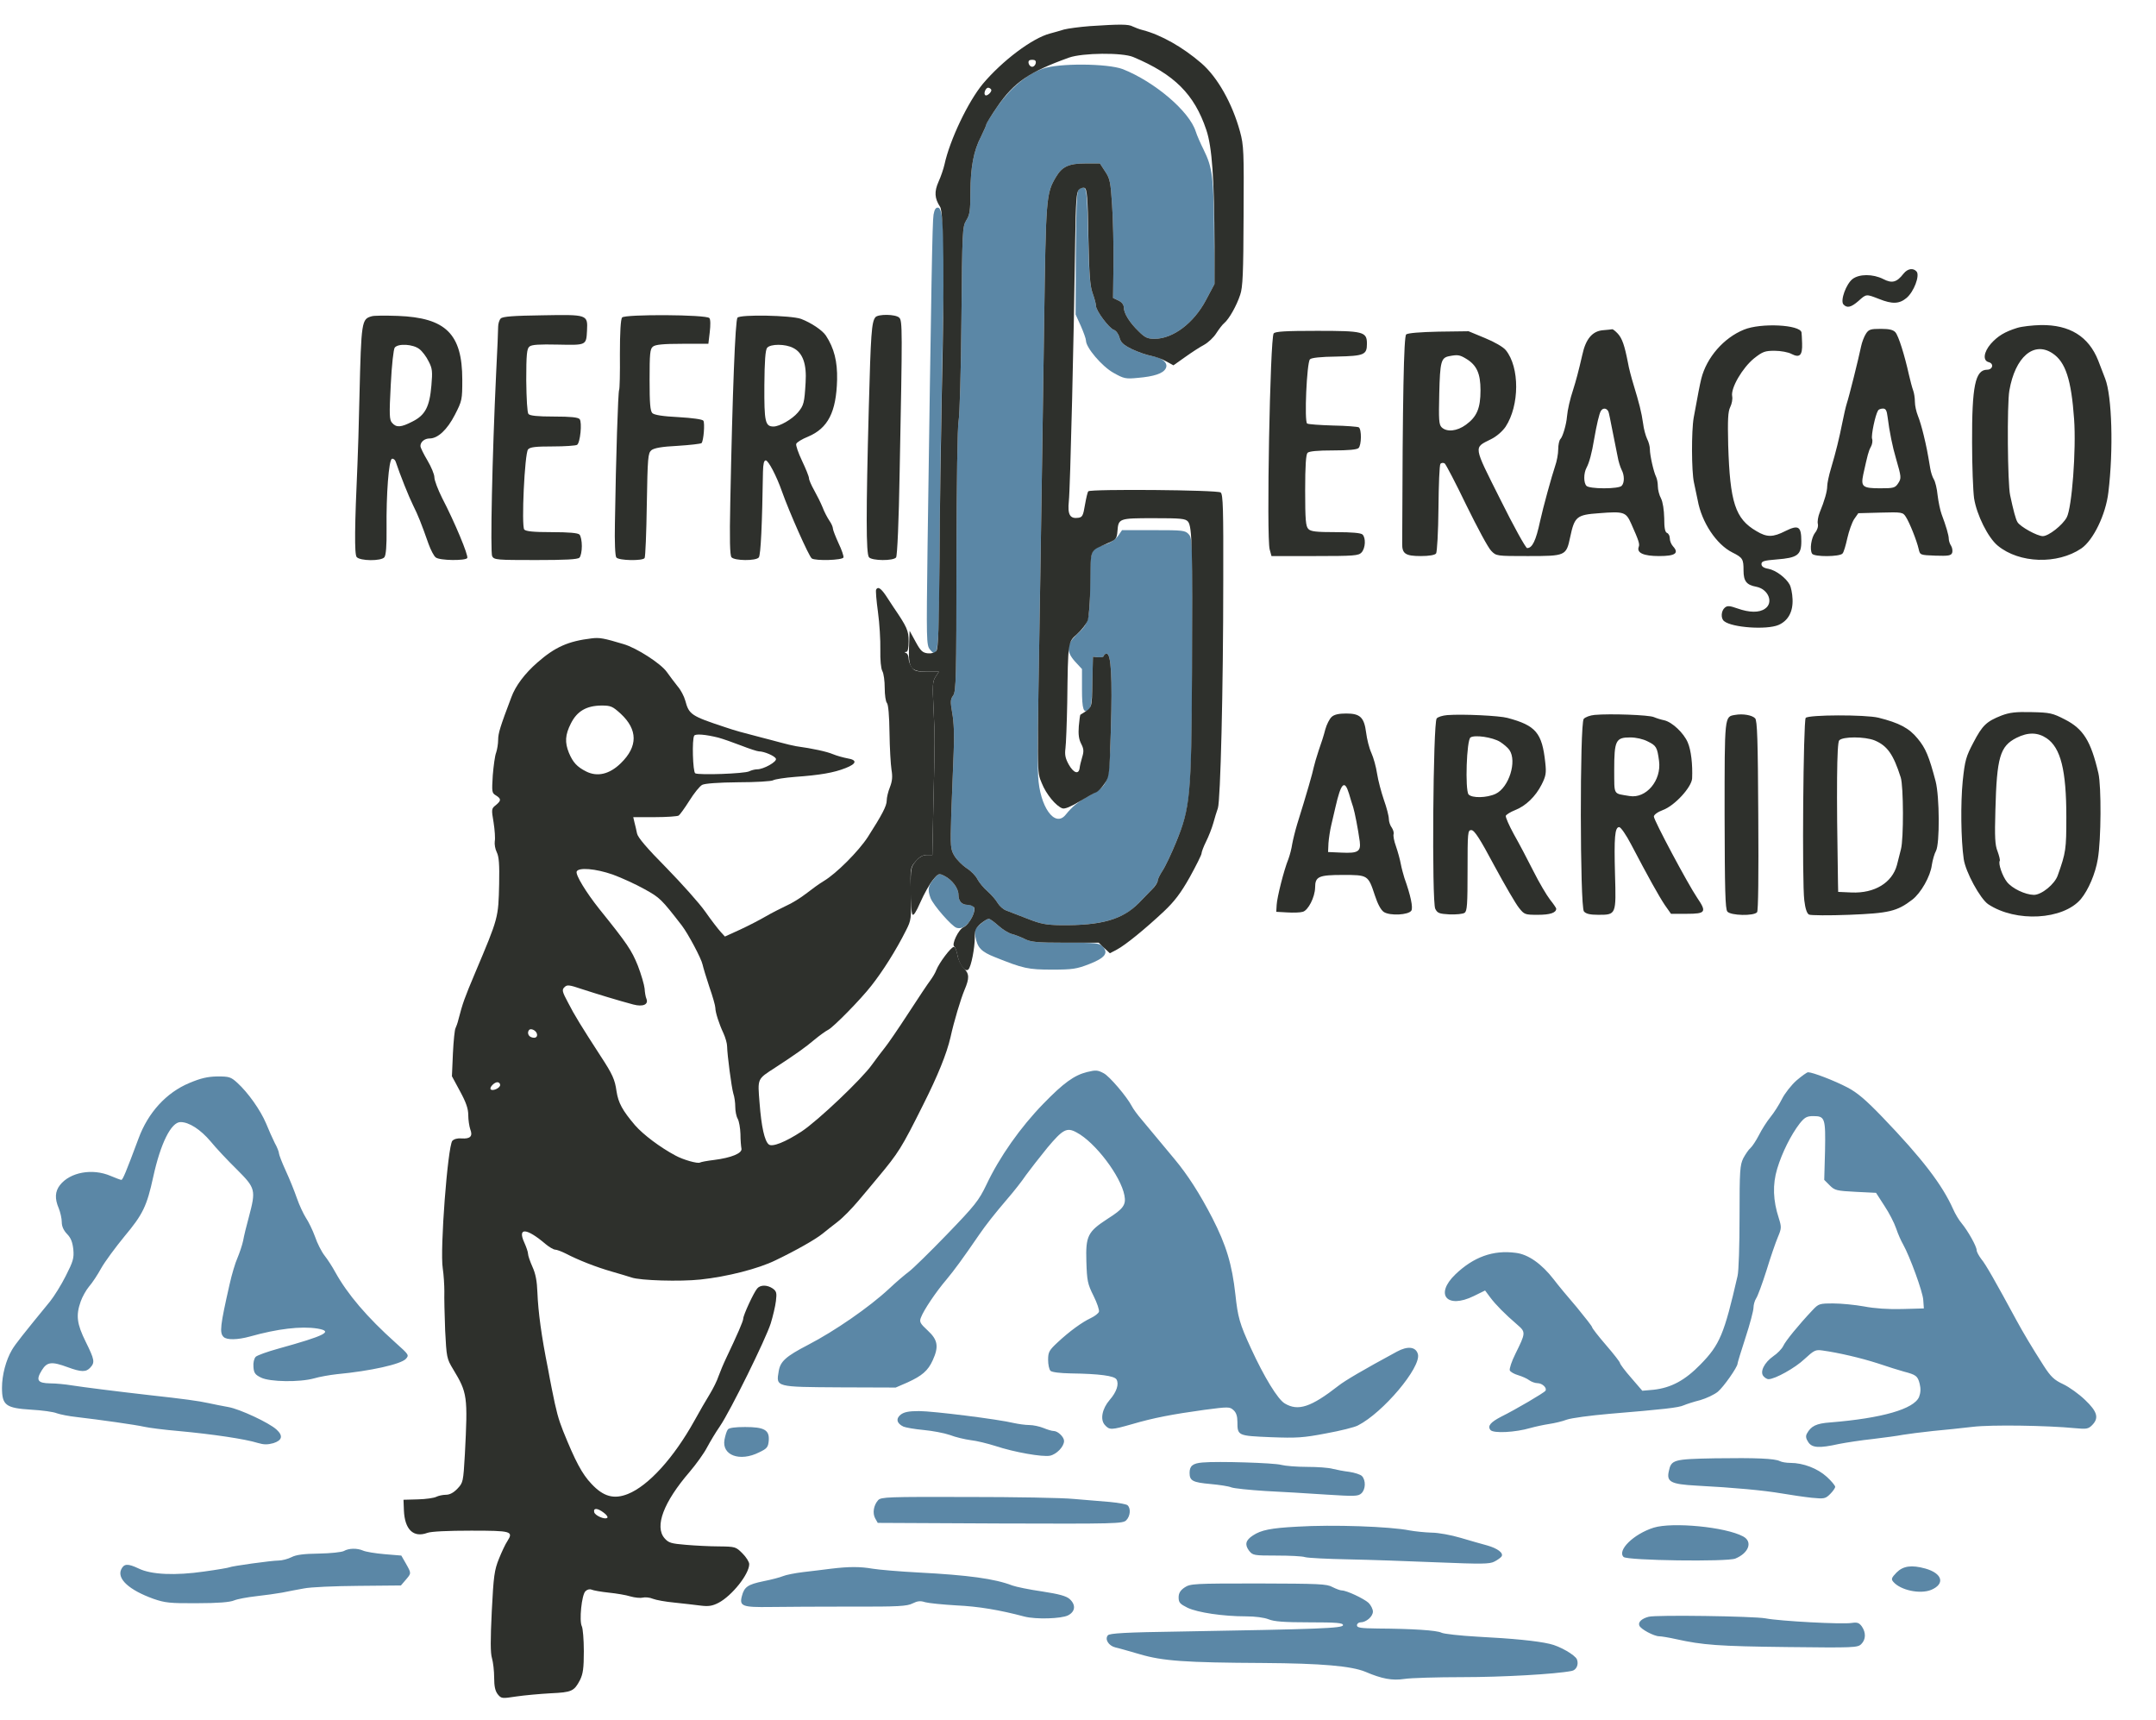
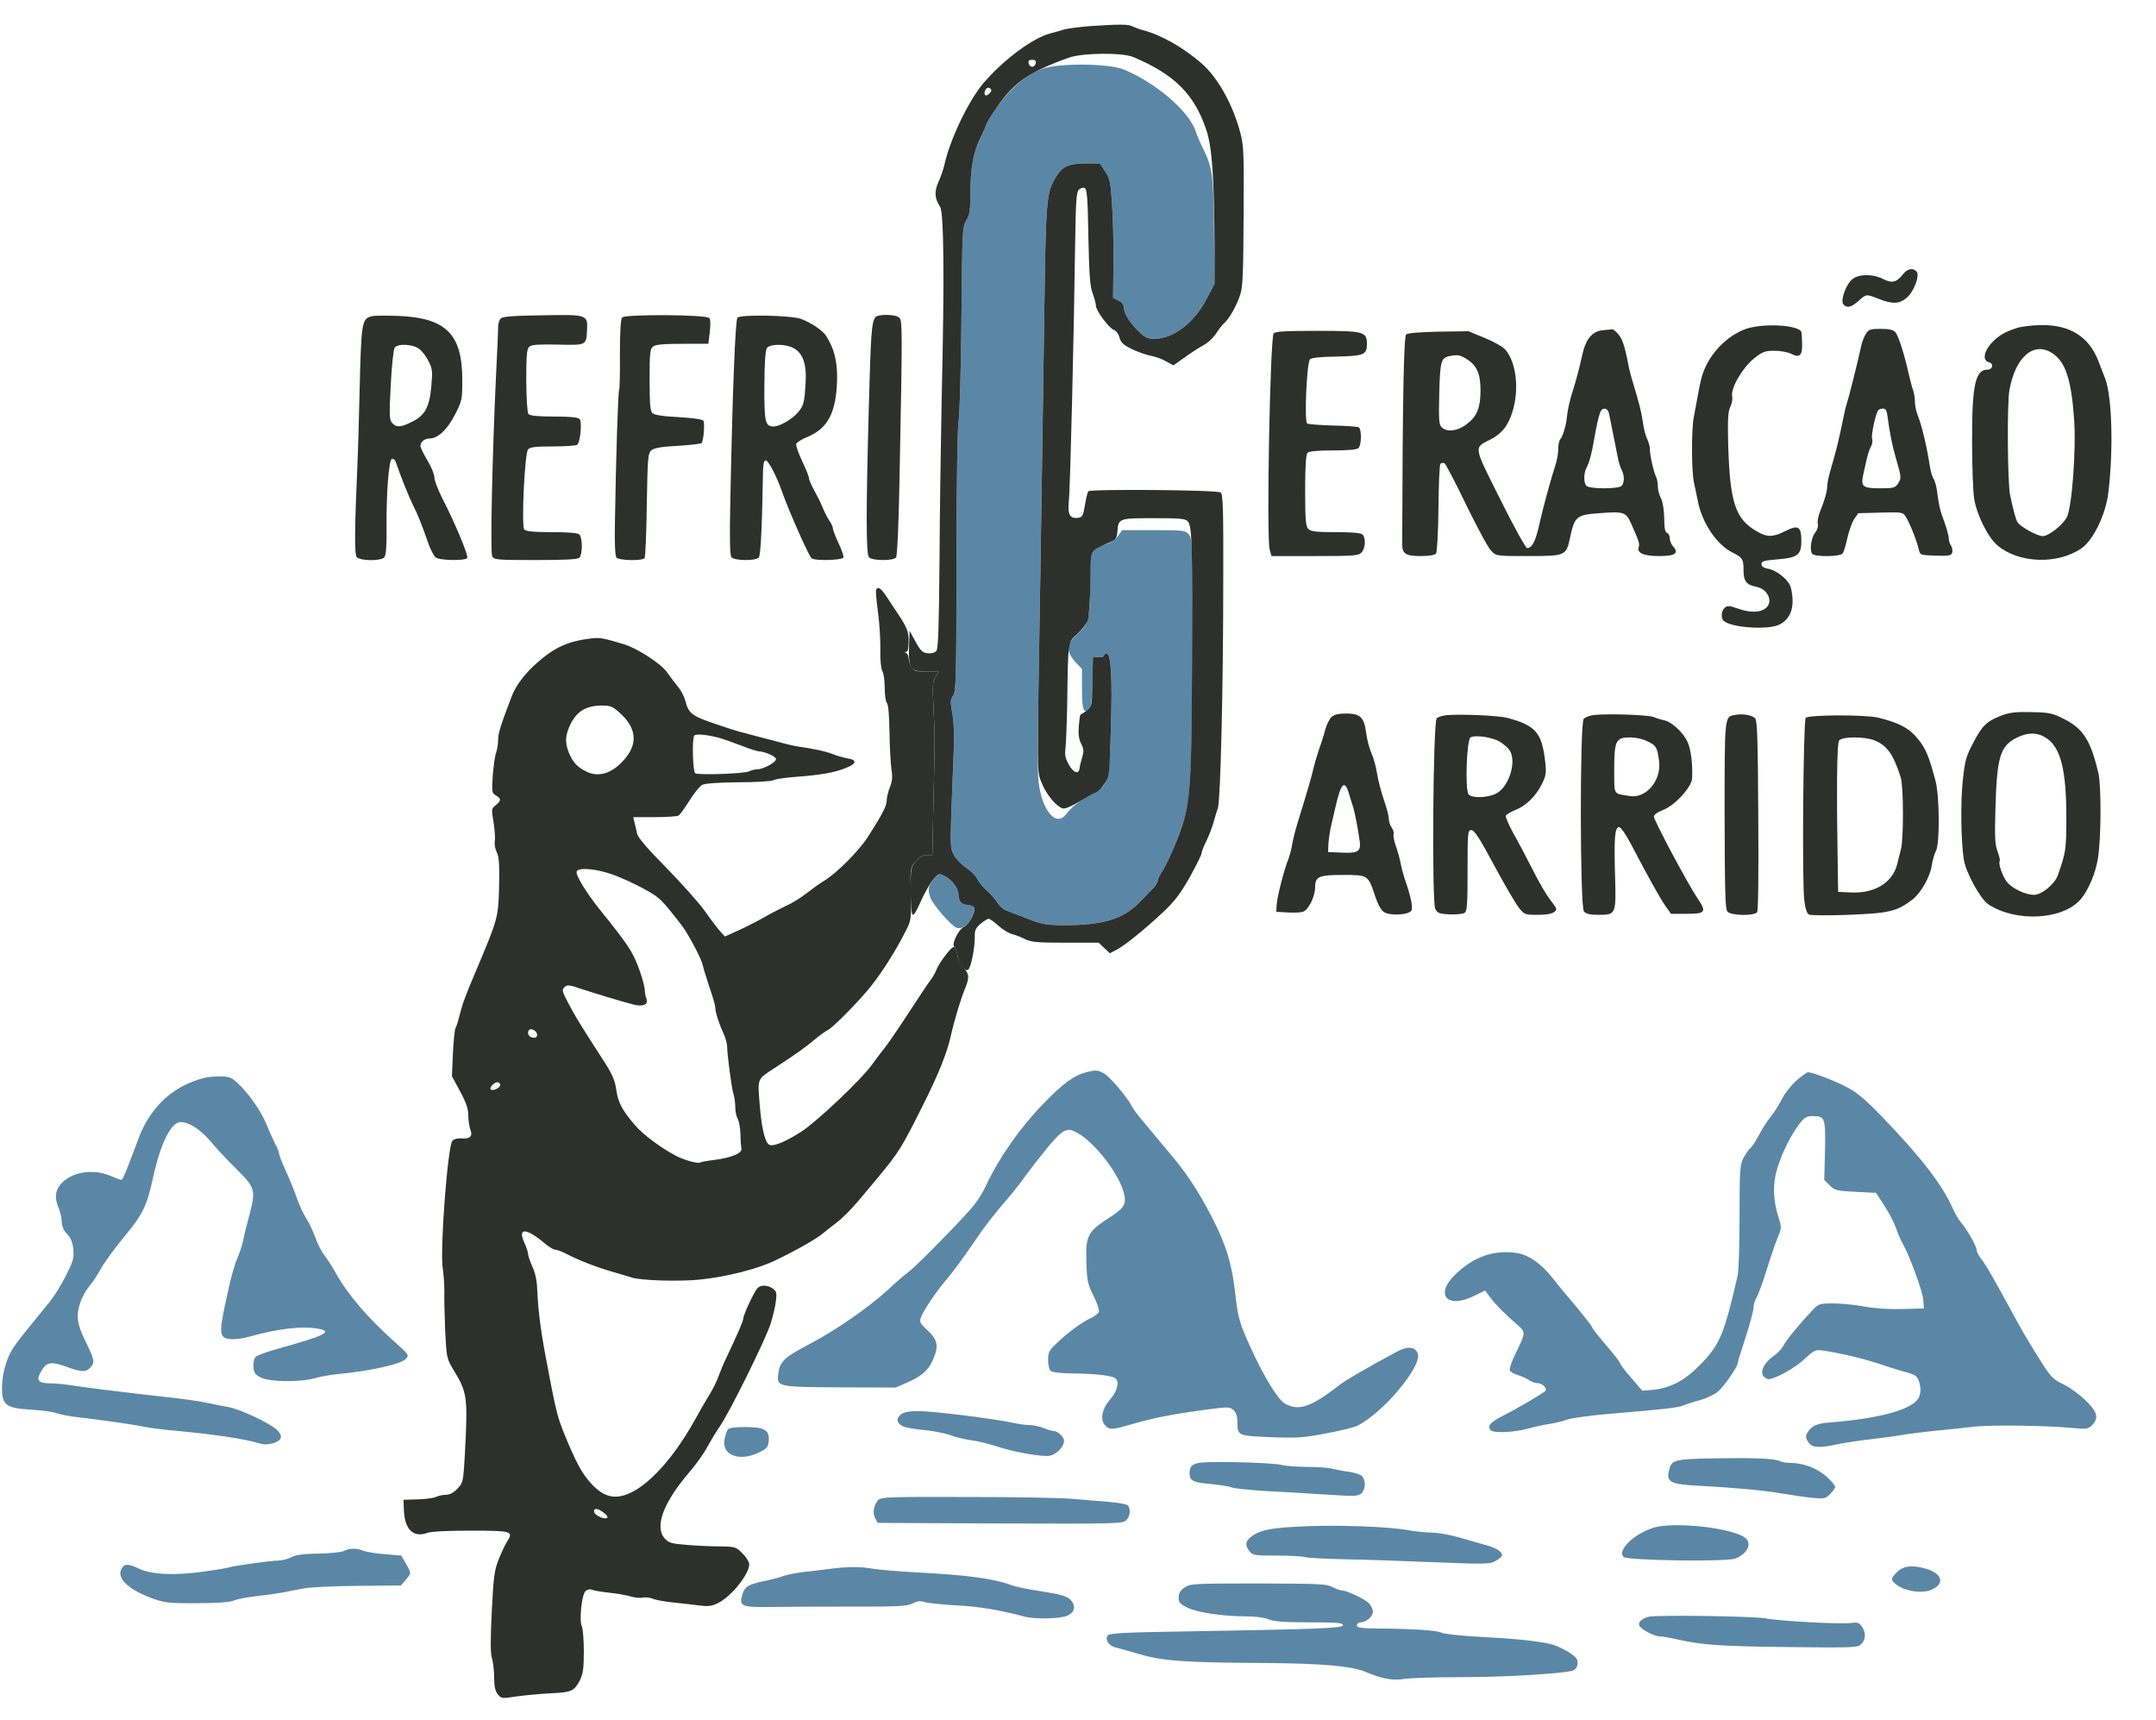
<svg xmlns="http://www.w3.org/2000/svg" viewBox="0 56 1082 863" role="img" aria-label="Refrigeração Garrido">
  <g id="agua" transform="translate(0,950) scale(0.1,-0.1)" fill="#5B87A6">
    <path d="M4520 1842 c-25 -20 -20 -44 14 -60 12 -5 58 -13 102 -17 43 -4 102 -15 131 -25 28 -11 75 -22 105 -26 29 -3 85 -17 123 -29 97 -32 236 -56 274 -49 34 7 71 46 71 74 0 20 -31 50 -52 50 -9 0 -32 7 -51 15 -20 8 -52 15 -72 15 -19 0 -54 5 -77 10 -78 19 -406 60 -476 60 -52 0 -75 -5 -92 -18z M3653 1768 c-6 -7 -13 -30 -17 -51 -15 -79 77 -113 174 -64 40 19 45 26 48 59 4 53 -22 68 -119 68 -49 0 -80 -4 -86 -12z M8606 1623 c-208 -4 -219 -7 -231 -65 -12 -53 10 -65 138 -72 191 -10 339 -24 427 -39 47 -8 115 -18 152 -22 63 -6 69 -5 93 19 14 14 25 30 25 36 0 6 -19 29 -42 50 -46 42 -118 70 -183 70 -20 0 -44 4 -53 9 -26 13 -119 17 -326 14z M6035 1602 c-49 -4 -65 -17 -65 -52 0 -40 16 -48 105 -56 44 -4 91 -11 105 -17 14 -5 90 -13 170 -18 80 -4 217 -12 305 -18 142 -9 161 -9 177 6 22 20 23 66 3 87 -8 8 -37 17 -63 21 -26 3 -63 10 -83 15 -20 6 -79 10 -130 10 -52 0 -110 5 -129 10 -34 10 -317 19 -395 12z M4407 1413 c-23 -26 -29 -65 -15 -91 l13 -23 614 -3 c581 -2 616 -1 633 16 21 21 24 61 6 76 -7 5 -47 12 -88 16 -41 3 -122 10 -180 15 -58 6 -299 10 -536 10 -398 1 -432 0 -447 -16z M6510 1280 c-133 -7 -181 -17 -222 -44 -37 -24 -42 -46 -20 -76 19 -24 23 -25 138 -25 66 0 130 -3 144 -8 14 -4 111 -9 215 -11 105 -2 306 -9 448 -15 223 -9 263 -9 287 4 16 8 32 20 36 26 10 17 -20 40 -73 55 -26 7 -86 24 -133 38 -47 14 -112 26 -145 26 -33 1 -82 6 -110 11 -99 20 -388 30 -565 19z M8299 1275 c-101 -32 -184 -114 -151 -147 18 -18 521 -25 561 -8 68 28 88 85 39 111 -89 48 -355 73 -449 44z M1726 1158 c-11 -6 -67 -12 -125 -13 -77 -1 -115 -6 -138 -18 -18 -9 -47 -17 -66 -17 -34 0 -236 -28 -246 -34 -3 -2 -60 -12 -126 -21 -145 -21 -266 -16 -329 15 -55 26 -74 25 -88 -5 -21 -47 40 -103 162 -147 58 -20 82 -23 220 -22 103 0 165 5 185 14 17 7 66 16 110 21 44 5 103 13 130 18 28 6 77 15 110 21 33 7 156 12 273 13 l214 2 24 28 c29 34 29 32 1 82 l-23 40 -84 7 c-47 4 -95 12 -108 18 -30 13 -72 12 -96 -2z M4170 1069 c-36 -5 -99 -12 -140 -17 -41 -5 -86 -14 -100 -20 -14 -6 -59 -18 -100 -26 -77 -16 -95 -28 -107 -75 -13 -50 3 -56 143 -54 71 1 253 2 405 2 237 -1 282 2 309 16 24 12 39 14 63 6 18 -5 88 -12 157 -16 110 -5 217 -23 341 -56 58 -15 186 -11 219 6 37 19 40 53 8 82 -17 15 -53 25 -138 38 -63 9 -131 23 -150 30 -88 34 -222 52 -470 65 -96 5 -200 14 -230 19 -64 11 -119 11 -210 0z M9518 1050 c-25 -26 -28 -33 -17 -46 36 -43 135 -64 191 -41 71 30 56 83 -30 107 -69 19 -111 13 -144 -20z M5945 975 c-22 -15 -30 -29 -30 -50 0 -26 7 -33 45 -52 51 -24 178 -43 293 -43 46 0 92 -6 114 -15 27 -11 77 -15 204 -15 139 0 169 -3 169 -14 0 -16 -121 -20 -812 -32 -282 -4 -359 -9 -368 -19 -17 -20 4 -53 38 -61 15 -3 70 -19 122 -34 115 -34 228 -42 620 -44 292 -2 441 -15 512 -44 84 -36 135 -45 196 -36 31 5 163 9 292 9 199 0 466 15 547 31 24 4 37 32 27 58 -9 22 -86 67 -137 78 -64 15 -186 27 -362 36 -88 5 -169 14 -181 20 -22 12 -148 20 -321 21 -85 1 -103 4 -103 16 0 8 8 15 18 15 28 0 62 29 62 54 0 12 -10 32 -22 44 -25 22 -110 62 -134 62 -8 0 -29 8 -47 17 -28 16 -70 17 -372 18 -325 0 -341 -1 -370 -20z M8274 828 c-35 -9 -54 -27 -47 -44 6 -18 74 -54 100 -54 10 0 47 -6 83 -14 135 -30 214 -36 559 -40 337 -4 354 -3 372 15 23 23 24 57 3 88 -14 19 -23 22 -51 18 -45 -8 -361 9 -433 23 -63 11 -548 18 -586 8z" />
  </g>
  <g id="icebergs" transform="translate(0,950) scale(0.1,-0.1)" fill="#5B87A6">
    <path d="M5455 3561 c-64 -16 -118 -55 -218 -158 -116 -119 -221 -268 -287 -408 -38 -79 -57 -103 -198 -249 -85 -88 -171 -172 -190 -186 -19 -14 -65 -53 -101 -87 -99 -92 -271 -211 -406 -281 -112 -58 -139 -83 -147 -132 -14 -80 -16 -79 307 -81 l280 -1 60 26 c72 33 102 58 126 111 31 68 26 102 -25 149 -39 36 -43 44 -34 66 14 37 75 128 128 190 40 48 81 104 164 225 33 48 76 103 141 179 34 39 76 93 94 120 19 26 67 88 107 137 78 93 98 104 147 77 93 -49 222 -219 240 -316 9 -47 -5 -67 -84 -117 -100 -65 -111 -86 -107 -215 3 -96 6 -112 36 -172 18 -36 30 -72 27 -80 -3 -8 -21 -22 -40 -31 -45 -21 -108 -67 -167 -122 -43 -40 -48 -49 -48 -88 0 -23 5 -48 12 -55 7 -7 47 -12 102 -13 143 -2 218 -12 229 -30 14 -23 1 -63 -34 -103 -38 -44 -49 -99 -24 -126 23 -26 33 -25 135 4 109 32 204 50 363 72 122 16 128 16 147 -1 14 -12 20 -31 20 -59 0 -70 2 -70 167 -77 131 -5 163 -3 278 19 72 13 144 31 160 40 126 64 317 291 301 357 -10 38 -51 43 -106 13 -170 -92 -260 -145 -293 -171 -137 -107 -202 -129 -269 -89 -35 20 -104 133 -170 277 -57 123 -66 157 -78 269 -17 153 -46 248 -116 385 -63 122 -124 217 -191 297 -101 122 -132 158 -164 197 -20 23 -42 53 -49 67 -25 48 -113 151 -141 165 -30 16 -39 17 -84 6z M9016 3519 c-26 -23 -59 -65 -73 -93 -14 -28 -40 -69 -58 -91 -18 -22 -44 -63 -58 -91 -14 -27 -33 -56 -42 -64 -9 -7 -25 -31 -36 -51 -17 -35 -19 -61 -19 -293 0 -141 -4 -275 -10 -298 -67 -292 -89 -345 -186 -444 -78 -80 -147 -117 -235 -127 l-57 -5 -56 65 c-31 35 -56 69 -56 74 0 5 -31 45 -70 90 -38 44 -70 85 -70 90 0 4 -35 49 -77 100 -43 50 -95 112 -115 139 -61 79 -129 127 -192 134 -113 15 -211 -21 -302 -108 -105 -101 -43 -175 92 -109 l57 28 26 -35 c27 -36 72 -82 136 -137 43 -37 42 -41 -10 -146 -19 -38 -31 -75 -28 -83 3 -7 21 -18 42 -24 20 -6 45 -17 55 -25 11 -8 30 -15 42 -15 24 0 49 -24 40 -38 -6 -10 -151 -95 -222 -130 -54 -28 -70 -47 -54 -67 15 -18 125 -12 200 10 25 7 67 16 93 20 27 4 67 13 90 22 23 8 119 21 212 29 276 23 349 31 375 43 14 6 51 18 83 26 31 9 71 28 88 42 29 24 99 124 99 141 0 5 18 63 40 131 22 67 40 135 40 150 0 14 6 35 13 46 8 11 31 74 52 140 20 66 46 141 57 167 19 45 19 51 5 96 -29 88 -32 169 -8 248 24 80 69 170 113 227 25 31 36 37 68 37 59 0 62 -10 59 -175 l-4 -145 28 -28 c25 -25 35 -27 130 -32 l102 -5 42 -65 c24 -36 50 -87 59 -114 9 -27 25 -63 35 -80 33 -59 99 -238 101 -279 l3 -42 -109 -3 c-68 -2 -140 3 -191 13 -45 8 -114 15 -154 15 -70 0 -74 -1 -105 -34 -69 -73 -136 -155 -147 -180 -7 -14 -29 -37 -50 -51 -45 -32 -68 -78 -49 -100 7 -8 18 -15 25 -15 33 0 135 57 181 101 48 44 55 48 90 43 80 -11 192 -37 279 -65 50 -17 108 -35 130 -41 61 -16 69 -22 79 -61 6 -24 5 -45 -3 -66 -26 -61 -186 -107 -446 -128 -70 -5 -96 -18 -117 -56 -7 -13 -5 -25 7 -43 19 -29 55 -31 154 -9 36 7 113 19 171 25 58 7 125 16 150 21 25 4 92 13 150 19 58 5 148 15 201 21 92 11 371 7 515 -7 54 -5 64 -4 83 15 36 36 27 68 -35 127 -30 29 -80 65 -110 79 -45 21 -62 37 -98 93 -59 92 -104 168 -136 227 -104 192 -156 284 -177 308 -12 16 -23 36 -23 44 0 19 -43 96 -76 136 -13 15 -32 47 -42 70 -55 123 -155 254 -356 463 -82 85 -125 122 -175 148 -65 34 -174 76 -197 76 -6 0 -32 -19 -58 -41z M950 3506 c-115 -48 -207 -148 -255 -279 -63 -169 -79 -207 -86 -207 -4 0 -28 9 -54 20 -91 39 -203 19 -254 -46 -25 -32 -27 -68 -6 -117 8 -20 15 -51 15 -69 0 -21 9 -41 26 -59 20 -20 28 -42 32 -78 4 -44 -1 -60 -38 -133 -23 -46 -59 -103 -79 -128 -136 -166 -174 -214 -191 -243 -30 -51 -50 -126 -50 -190 0 -88 19 -102 146 -110 55 -3 113 -11 129 -18 17 -6 62 -15 100 -19 112 -13 297 -39 340 -49 22 -5 99 -15 170 -21 173 -16 335 -40 399 -60 30 -9 49 -9 78 -1 44 14 50 37 16 68 -38 35 -185 103 -241 113 -28 5 -74 14 -101 20 -50 11 -124 21 -296 40 -167 19 -333 40 -390 49 -30 5 -79 10 -108 10 -64 1 -73 16 -42 66 26 42 49 45 130 15 68 -25 92 -25 113 -2 24 26 22 39 -23 130 -44 89 -50 132 -25 202 8 23 27 57 42 75 16 18 43 59 61 92 18 32 71 104 117 160 92 110 112 151 144 298 37 169 90 275 137 275 43 0 100 -37 151 -97 26 -32 85 -95 131 -140 95 -95 97 -103 61 -239 -12 -43 -25 -97 -29 -120 -5 -23 -18 -61 -28 -85 -11 -24 -29 -84 -40 -134 -47 -207 -51 -242 -30 -263 16 -16 70 -15 132 2 139 39 256 53 339 40 82 -14 41 -35 -197 -101 -54 -15 -105 -33 -113 -41 -8 -9 -13 -29 -11 -51 2 -30 9 -39 38 -53 44 -22 194 -24 266 -4 27 8 78 17 114 21 170 16 322 50 347 77 17 19 15 21 -52 81 -143 128 -241 243 -303 355 -14 26 -38 63 -53 82 -15 19 -37 62 -48 95 -12 33 -33 76 -46 95 -12 19 -33 63 -45 98 -12 35 -37 97 -56 138 -19 41 -34 81 -34 87 0 7 -9 31 -21 52 -11 22 -31 67 -44 99 -28 66 -90 154 -144 203 -33 30 -41 32 -101 32 -49 -1 -83 -9 -140 -33z" />
  </g>
  <g id="letra-g" transform="translate(0,950) scale(0.1,-0.1)" fill="#5B87A6">
-     <path d="M5232 8595 c-81 -29 -162 -98 -227 -190 -30 -44 -55 -83 -55 -88 0 -5 -12 -32 -26 -61 -38 -72 -53 -154 -54 -280 0 -92 -3 -114 -21 -142 -19 -32 -20 -50 -24 -496 -2 -255 -9 -483 -14 -508 -6 -27 -10 -307 -11 -700 0 -591 -2 -658 -16 -679 -15 -20 -15 -31 -5 -90 8 -43 11 -111 7 -196 -3 -71 -8 -210 -12 -308 -5 -170 -4 -179 17 -213 12 -19 39 -46 60 -60 21 -13 46 -38 54 -55 9 -17 32 -45 51 -61 19 -17 42 -43 51 -59 9 -15 28 -32 42 -37 14 -5 62 -24 106 -41 68 -27 95 -32 170 -33 197 -2 307 28 384 105 17 18 47 48 66 68 19 19 35 42 35 50 0 8 11 30 24 50 13 19 44 84 69 145 73 179 77 226 80 925 2 575 1 598 -17 618 -18 20 -29 21 -177 21 l-158 0 -20 -29 c-12 -16 -38 -35 -59 -41 -82 -27 -80 -20 -81 -200 -2 -179 -7 -197 -63 -250 -56 -51 -59 -87 -14 -138 l36 -39 0 -101 c0 -102 8 -125 35 -102 11 9 15 44 17 138 l3 127 28 -3 c15 -1 27 2 27 8 0 5 6 10 14 10 22 0 29 -118 21 -379 -8 -274 -10 -280 -108 -333 -56 -30 -85 -54 -119 -96 -54 -67 -130 40 -138 193 -2 39 -3 126 -2 195 5 294 24 1522 32 2075 9 638 10 654 60 738 31 52 65 67 149 67 l71 0 26 -40 c24 -35 28 -55 35 -167 5 -71 8 -204 7 -298 l-2 -170 27 -13 c17 -8 27 -21 27 -35 0 -29 29 -76 75 -120 31 -31 45 -37 79 -37 93 0 197 79 258 194 l43 81 -2 258 c-2 278 -8 326 -53 417 -15 30 -33 71 -39 90 -32 102 -207 250 -366 313 -76 29 -324 31 -403 2z M5412 7987 c-8 -9 -12 -109 -13 -319 l-1 -306 26 -57 c14 -32 26 -65 26 -74 0 -35 80 -129 137 -161 53 -30 62 -32 123 -26 82 7 127 22 140 47 15 27 -17 55 -71 63 -24 4 -68 20 -98 34 -44 22 -56 33 -63 59 -5 18 -17 34 -28 38 -24 8 -90 96 -90 121 0 11 -8 39 -17 64 -13 35 -18 97 -22 285 -5 208 -8 240 -22 243 -9 1 -21 -3 -27 -11z M4685 7863 c-6 -35 -11 -327 -30 -1664 -6 -473 -6 -496 12 -518 41 -51 45 -22 48 446 3 434 7 667 19 1268 7 354 0 498 -25 503 -12 2 -19 -7 -24 -35z M4686 4529 c-28 -33 -32 -53 -16 -95 14 -36 106 -141 130 -149 29 -9 58 11 79 55 20 42 13 60 -24 60 -28 0 -45 19 -45 51 0 32 -31 74 -70 94 -27 14 -30 13 -54 -16z M4920 4303 c-28 -23 -31 -30 -25 -62 10 -56 29 -76 97 -103 144 -58 168 -63 288 -63 102 0 123 3 187 28 79 31 97 55 67 88 -16 17 -32 19 -186 19 -145 0 -174 3 -206 19 -20 10 -49 21 -65 25 -15 4 -45 22 -66 41 -21 19 -43 35 -49 35 -6 0 -25 -12 -42 -27z" />
+     <path d="M5232 8595 c-81 -29 -162 -98 -227 -190 -30 -44 -55 -83 -55 -88 0 -5 -12 -32 -26 -61 -38 -72 -53 -154 -54 -280 0 -92 -3 -114 -21 -142 -19 -32 -20 -50 -24 -496 -2 -255 -9 -483 -14 -508 -6 -27 -10 -307 -11 -700 0 -591 -2 -658 -16 -679 -15 -20 -15 -31 -5 -90 8 -43 11 -111 7 -196 -3 -71 -8 -210 -12 -308 -5 -170 -4 -179 17 -213 12 -19 39 -46 60 -60 21 -13 46 -38 54 -55 9 -17 32 -45 51 -61 19 -17 42 -43 51 -59 9 -15 28 -32 42 -37 14 -5 62 -24 106 -41 68 -27 95 -32 170 -33 197 -2 307 28 384 105 17 18 47 48 66 68 19 19 35 42 35 50 0 8 11 30 24 50 13 19 44 84 69 145 73 179 77 226 80 925 2 575 1 598 -17 618 -18 20 -29 21 -177 21 l-158 0 -20 -29 c-12 -16 -38 -35 -59 -41 -82 -27 -80 -20 -81 -200 -2 -179 -7 -197 -63 -250 -56 -51 -59 -87 -14 -138 l36 -39 0 -101 c0 -102 8 -125 35 -102 11 9 15 44 17 138 l3 127 28 -3 c15 -1 27 2 27 8 0 5 6 10 14 10 22 0 29 -118 21 -379 -8 -274 -10 -280 -108 -333 -56 -30 -85 -54 -119 -96 -54 -67 -130 40 -138 193 -2 39 -3 126 -2 195 5 294 24 1522 32 2075 9 638 10 654 60 738 31 52 65 67 149 67 l71 0 26 -40 c24 -35 28 -55 35 -167 5 -71 8 -204 7 -298 l-2 -170 27 -13 c17 -8 27 -21 27 -35 0 -29 29 -76 75 -120 31 -31 45 -37 79 -37 93 0 197 79 258 194 l43 81 -2 258 c-2 278 -8 326 -53 417 -15 30 -33 71 -39 90 -32 102 -207 250 -366 313 -76 29 -324 31 -403 2z M4686 4529 c-28 -33 -32 -53 -16 -95 14 -36 106 -141 130 -149 29 -9 58 11 79 55 20 42 13 60 -24 60 -28 0 -45 19 -45 51 0 32 -31 74 -70 94 -27 14 -30 13 -54 -16z" />
  </g>
  <g id="contorno-g" transform="translate(0,950) scale(0.1,-0.1)" fill="#2E302C">
    <path d="M5470 8809 c-52 -4 -111 -12 -130 -17 -19 -6 -51 -15 -70 -20 -89 -23 -239 -136 -337 -252 -74 -89 -166 -281 -193 -405 -5 -22 -18 -61 -30 -87 -22 -50 -20 -83 8 -126 19 -29 22 -362 8 -952 -4 -212 -10 -582 -11 -823 -3 -333 -6 -441 -16 -453 -7 -9 -25 -14 -43 -12 -26 3 -36 12 -61 58 l-30 55 -3 -79 c-4 -109 8 -126 89 -126 l61 0 -17 -26 c-15 -23 -16 -43 -10 -158 7 -147 7 -157 -1 -493 l-5 -243 -29 0 c-19 0 -36 -10 -54 -31 -25 -29 -26 -37 -26 -142 0 -62 4 -118 9 -125 5 -9 18 11 40 61 18 41 46 91 62 111 29 35 31 35 59 21 39 -20 70 -62 70 -94 0 -32 17 -51 45 -51 12 0 26 -5 32 -11 15 -15 -21 -87 -51 -101 -26 -11 -62 -88 -47 -97 5 -4 12 -23 16 -44 9 -47 39 -87 55 -71 14 14 32 107 32 161 -1 35 4 46 29 68 17 14 35 25 41 25 6 0 28 -16 49 -35 21 -19 51 -37 66 -41 16 -4 45 -15 65 -25 32 -16 61 -19 205 -19 l167 0 28 -27 28 -26 36 19 c43 23 140 102 235 191 53 50 85 92 130 172 32 58 59 112 59 119 0 7 10 34 23 60 13 26 29 67 36 92 7 25 17 59 23 75 13 39 27 595 27 1141 1 358 -1 434 -13 443 -15 13 -652 18 -664 6 -4 -3 -11 -34 -17 -68 -9 -54 -13 -62 -33 -65 -42 -6 -55 15 -48 83 7 59 26 851 32 1314 3 189 6 237 18 249 8 8 21 12 29 9 12 -5 16 -46 19 -244 4 -189 8 -247 21 -283 9 -25 17 -53 17 -64 0 -25 66 -113 90 -121 11 -4 23 -20 28 -38 7 -26 19 -37 63 -59 30 -14 72 -29 94 -33 22 -4 57 -16 77 -28 l37 -20 58 41 c32 23 75 51 96 62 20 11 48 37 61 58 13 20 31 44 40 51 24 20 62 87 80 142 13 37 16 110 17 395 2 325 1 354 -18 424 -39 142 -113 273 -194 343 -94 81 -202 142 -294 166 -17 4 -39 13 -50 18 -21 12 -64 12 -215 2z m217 -155 c207 -87 307 -187 367 -366 29 -86 40 -246 41 -583 l0 -190 -43 -81 c-61 -115 -165 -194 -258 -194 -34 0 -48 6 -79 37 -46 44 -75 91 -75 120 0 14 -10 27 -27 35 l-27 13 2 170 c1 94 -2 227 -7 298 -7 112 -11 132 -35 167 l-26 40 -71 0 c-84 0 -118 -15 -149 -67 -50 -84 -51 -100 -60 -738 -5 -330 -13 -897 -19 -1260 -17 -1036 -18 -981 7 -1044 22 -56 72 -116 104 -127 12 -4 43 9 86 35 37 22 74 43 84 46 9 4 28 23 41 43 25 36 25 43 32 273 8 261 1 379 -21 379 -8 0 -14 -5 -14 -10 0 -6 -12 -9 -27 -8 l-28 3 -3 -127 c-3 -139 2 -125 -60 -164 -2 -1 -5 -27 -8 -58 -3 -40 0 -65 12 -88 13 -25 14 -38 5 -67 -6 -20 -12 -45 -13 -56 -5 -33 -31 -23 -55 20 -17 31 -20 49 -16 80 3 22 7 126 9 230 4 309 3 302 50 344 22 20 45 50 52 66 7 17 13 97 14 190 3 180 -7 157 93 202 36 16 40 22 43 58 5 64 7 65 182 65 137 0 159 -2 172 -17 21 -25 23 -134 20 -753 -3 -622 -9 -682 -79 -854 -25 -61 -56 -126 -69 -145 -13 -20 -24 -42 -24 -50 0 -8 -13 -29 -30 -45 -16 -17 -46 -47 -66 -68 -81 -82 -188 -112 -389 -110 -75 1 -102 6 -170 33 -44 17 -92 36 -106 41 -14 5 -33 22 -42 37 -9 16 -32 42 -51 59 -19 16 -42 44 -51 61 -8 17 -33 42 -54 55 -21 14 -48 41 -60 60 -21 34 -22 43 -17 213 4 98 9 237 12 308 4 85 1 153 -7 196 -10 59 -10 70 5 90 14 21 16 88 16 679 1 393 5 673 11 700 5 25 12 253 14 508 4 446 5 464 24 496 18 28 21 50 21 142 1 126 16 208 54 280 14 29 26 56 26 60 0 5 25 45 55 89 85 123 160 174 360 246 68 24 267 26 322 3z m-489 -31 c-2 -10 -10 -18 -18 -18 -8 0 -16 8 -18 18 -2 12 3 17 18 17 15 0 20 -5 18 -17z m-224 -132 c7 -10 -22 -37 -30 -28 -9 8 3 37 15 37 5 0 12 -4 15 -9z" />
  </g>
  <g id="pinguim" transform="translate(0,950) scale(0.1,-0.1)" fill="#2E302C">
    <path d="M4397 5982 c-3 -4 1 -54 9 -112 8 -58 13 -143 12 -190 -1 -52 3 -94 10 -107 7 -12 12 -50 12 -85 0 -35 5 -69 11 -75 7 -7 12 -65 13 -149 1 -77 6 -160 10 -186 6 -35 4 -57 -8 -88 -9 -22 -16 -52 -16 -67 0 -27 -24 -72 -95 -183 -47 -72 -158 -183 -220 -220 -22 -13 -62 -42 -90 -64 -27 -21 -72 -49 -100 -61 -27 -13 -73 -36 -102 -53 -29 -17 -87 -47 -128 -66 l-77 -35 -21 23 c-12 13 -47 58 -77 101 -30 43 -119 142 -196 221 -98 99 -143 152 -147 172 -3 16 -9 41 -13 56 l-6 26 108 0 c60 0 114 4 120 8 6 4 30 37 54 75 23 37 52 73 64 79 13 7 80 12 181 13 88 0 167 5 175 10 8 5 58 13 110 17 126 9 195 21 253 44 57 22 60 41 10 49 -21 4 -54 13 -73 21 -31 13 -99 28 -185 40 -16 3 -52 11 -80 19 -27 7 -70 19 -95 25 -100 26 -127 33 -180 51 -173 57 -182 64 -201 134 -6 22 -23 54 -38 71 -14 18 -39 50 -55 73 -30 42 -151 120 -216 139 -100 30 -121 34 -161 29 -117 -14 -183 -43 -272 -121 -63 -55 -110 -117 -131 -175 -55 -145 -66 -180 -66 -213 0 -20 -5 -49 -10 -64 -6 -14 -13 -66 -17 -114 -5 -83 -5 -89 16 -101 27 -17 27 -26 -1 -49 -22 -17 -22 -21 -11 -86 6 -38 9 -81 6 -95 -2 -15 2 -39 10 -55 11 -22 14 -60 12 -159 -4 -171 -3 -168 -120 -445 -54 -128 -63 -153 -84 -234 -4 -18 -12 -39 -15 -45 -4 -6 -10 -63 -13 -126 l-5 -115 41 -76 c30 -55 41 -87 41 -119 0 -24 5 -56 10 -71 14 -35 0 -49 -43 -46 -21 2 -38 -3 -47 -12 -23 -29 -63 -547 -48 -640 5 -33 8 -85 8 -115 -1 -31 1 -119 4 -196 7 -136 8 -142 40 -195 72 -119 74 -135 59 -427 -8 -139 -9 -142 -37 -172 -20 -21 -39 -31 -59 -31 -15 0 -37 -5 -47 -10 -11 -6 -52 -12 -92 -13 l-73 -2 2 -53 c4 -97 48 -139 118 -113 19 7 103 11 219 11 203 0 214 -3 182 -53 -9 -13 -28 -53 -42 -88 -23 -57 -27 -86 -36 -263 -7 -144 -7 -210 1 -236 6 -21 11 -64 11 -98 0 -43 5 -66 18 -83 18 -22 21 -22 93 -11 41 6 118 13 172 16 107 5 118 10 148 67 15 31 19 59 19 144 0 59 -5 115 -10 125 -14 27 -1 158 18 176 9 9 21 12 31 8 9 -4 48 -11 86 -15 39 -4 87 -12 109 -19 21 -6 49 -9 61 -6 13 3 36 1 52 -6 15 -6 64 -15 108 -19 44 -5 103 -11 131 -15 40 -5 59 -2 90 14 67 35 154 144 154 194 0 11 -15 35 -34 54 -33 33 -36 34 -117 35 -46 0 -122 4 -168 8 -73 6 -86 10 -106 33 -51 59 -5 181 126 333 33 39 72 93 87 122 15 28 44 77 65 107 52 76 230 437 255 516 11 36 23 86 26 112 5 41 3 49 -16 63 -28 19 -62 19 -78 0 -18 -21 -70 -134 -70 -151 0 -13 -30 -81 -86 -199 -13 -27 -30 -68 -38 -90 -7 -22 -27 -62 -44 -90 -17 -27 -52 -88 -78 -135 -103 -185 -230 -325 -333 -366 -70 -28 -123 -13 -182 50 -48 50 -82 115 -143 266 -24 61 -34 97 -57 213 -5 26 -14 71 -19 100 -33 164 -49 284 -53 382 -2 57 -9 94 -25 129 -12 27 -22 56 -22 65 0 9 -9 35 -19 57 -35 77 12 73 107 -8 18 -15 40 -28 48 -28 8 0 32 -9 52 -19 65 -34 155 -69 232 -91 41 -12 86 -25 100 -30 44 -15 242 -21 345 -10 133 14 291 54 378 97 102 49 199 104 235 133 17 14 51 41 76 60 25 19 71 66 103 104 32 38 76 90 98 117 105 126 119 148 227 364 75 149 119 258 138 340 18 82 51 191 70 237 26 61 25 82 -4 111 -13 13 -27 42 -31 65 -4 23 -12 42 -18 41 -14 0 -74 -80 -88 -116 -5 -14 -19 -37 -30 -52 -11 -14 -61 -89 -111 -166 -50 -77 -103 -154 -117 -171 -14 -17 -43 -56 -65 -86 -50 -71 -271 -281 -353 -335 -81 -53 -148 -80 -165 -65 -21 17 -37 89 -46 207 -10 126 -13 119 78 178 103 67 152 102 197 140 24 20 57 44 71 51 26 14 161 151 214 219 57 72 125 179 175 279 26 51 27 59 24 184 -3 129 -3 131 24 162 19 22 35 32 55 32 l29 0 5 243 c8 336 8 346 1 493 -6 115 -5 135 10 158 l17 26 -60 0 c-52 0 -63 3 -76 22 -9 12 -16 32 -16 44 0 12 -6 25 -12 27 -10 4 -10 6 0 6 8 1 12 19 12 54 0 53 -8 71 -77 172 -7 11 -24 37 -38 58 -25 36 -39 45 -48 29z m-1282 -623 c86 -80 87 -164 1 -248 -57 -56 -118 -70 -174 -42 -46 23 -67 46 -87 94 -21 52 -19 90 10 147 31 62 78 89 153 90 48 0 56 -4 97 -41z m490 -120 c22 -6 74 -24 115 -40 41 -16 81 -29 89 -29 26 0 80 -23 85 -37 6 -15 -62 -53 -94 -53 -12 0 -30 -5 -40 -10 -23 -12 -253 -20 -271 -10 -12 8 -17 170 -5 189 7 10 57 6 121 -10z m-530 -687 c44 -16 116 -49 159 -73 78 -43 85 -50 188 -183 32 -42 98 -166 104 -196 3 -14 18 -64 34 -112 17 -48 30 -95 30 -105 0 -22 18 -79 41 -128 10 -22 18 -51 18 -65 1 -45 22 -204 31 -236 6 -17 10 -47 10 -68 0 -20 5 -47 12 -59 7 -12 13 -47 14 -77 0 -30 3 -63 5 -73 5 -23 -50 -46 -137 -57 -34 -4 -66 -10 -71 -13 -11 -7 -85 14 -123 35 -77 41 -162 105 -203 152 -63 74 -84 112 -93 171 -8 58 -20 85 -79 175 -96 148 -133 208 -164 269 -30 56 -32 65 -18 78 13 13 23 12 88 -10 77 -25 182 -57 257 -77 49 -13 78 0 66 29 -4 9 -8 32 -9 51 -2 19 -17 71 -34 115 -31 77 -53 110 -194 285 -66 83 -119 170 -113 187 9 22 95 15 181 -15z m-381 -797 c6 -18 -7 -27 -28 -19 -16 6 -21 25 -10 37 9 8 32 -2 38 -18z m-184 -259 c0 -15 -37 -32 -47 -22 -9 8 17 36 33 36 8 0 14 -6 14 -14z m520 -2146 c14 -10 22 -22 18 -25 -11 -12 -63 11 -66 28 -5 22 17 21 48 -3z" />
  </g>
  <g id="palavra-refrigeracao" transform="translate(0,950) scale(0.1,-0.1)" fill="#2E302C">
    <path d="M9553 7567 c-34 -44 -58 -50 -102 -27 -52 26 -120 26 -154 0 -32 -25 -62 -107 -46 -127 18 -20 38 -16 76 17 40 36 38 35 103 10 67 -27 102 -25 138 5 37 31 67 111 51 132 -17 20 -45 16 -66 -10z M1865 7353 c-50 -14 -52 -24 -61 -400 -3 -144 -8 -297 -10 -340 -14 -310 -16 -454 -4 -468 17 -20 123 -21 139 -1 8 10 12 57 11 143 -2 173 11 345 27 351 7 2 16 -5 19 -15 22 -66 66 -176 87 -218 25 -50 41 -90 78 -195 11 -30 27 -61 36 -67 20 -16 149 -17 158 -3 7 12 -63 180 -126 301 -21 42 -39 89 -39 104 0 15 -16 53 -35 85 -19 32 -35 64 -35 72 0 21 21 38 46 38 41 0 88 43 127 119 36 70 37 76 37 176 0 230 -83 311 -324 320 -61 2 -120 2 -131 -2z m239 -164 c15 -11 36 -39 47 -62 19 -36 20 -51 14 -121 -9 -107 -31 -149 -95 -181 -58 -30 -81 -31 -102 -7 -14 15 -15 39 -7 191 5 101 14 179 20 187 18 22 92 17 123 -7z M2513 7342 c-7 -7 -13 -26 -13 -41 0 -15 -4 -119 -10 -231 -20 -422 -30 -901 -20 -921 10 -18 23 -19 218 -19 149 0 211 3 220 12 7 7 12 33 12 58 0 25 -5 51 -12 58 -8 8 -54 12 -139 12 -93 0 -129 4 -138 13 -15 19 2 382 19 402 10 12 38 15 124 15 61 0 116 4 122 8 16 10 26 113 13 129 -8 9 -44 13 -129 13 -82 0 -121 4 -128 13 -6 7 -10 75 -11 169 0 129 3 159 16 169 11 10 50 12 143 10 144 -3 142 -4 146 71 4 80 2 80 -224 76 -145 -2 -199 -6 -209 -16z M3122 7347 c-7 -9 -11 -73 -11 -184 1 -95 -1 -175 -4 -180 -5 -8 -16 -336 -21 -668 -2 -93 1 -165 7 -172 12 -16 133 -18 142 -3 4 6 9 127 11 268 4 238 6 258 23 273 14 11 51 18 132 22 62 4 116 10 120 14 10 12 17 99 9 112 -4 7 -55 14 -124 18 -81 4 -122 11 -132 20 -11 11 -14 49 -14 167 0 131 2 156 17 167 12 10 51 14 147 14 l131 0 7 59 c4 34 4 64 -2 70 -14 18 -424 20 -438 3z M3701 7346 c-11 -13 -25 -372 -36 -925 -4 -189 -2 -268 6 -277 15 -18 123 -19 137 -1 10 11 17 169 21 430 1 40 5 57 14 57 13 0 54 -78 81 -155 36 -102 136 -328 150 -337 19 -13 154 -9 159 5 2 6 -9 39 -25 72 -15 33 -28 66 -28 73 0 8 -8 26 -18 40 -10 15 -26 45 -34 67 -9 22 -28 60 -42 85 -14 25 -26 52 -26 60 0 9 -16 48 -35 88 -19 40 -32 78 -29 85 3 8 29 24 59 36 100 42 142 123 146 286 2 92 -15 158 -56 221 -18 27 -73 64 -125 84 -50 18 -305 23 -319 6z m280 -152 c48 -24 68 -81 62 -173 -6 -103 -9 -115 -39 -151 -29 -34 -92 -70 -122 -70 -42 0 -47 23 -46 207 1 122 5 177 14 188 17 20 92 20 131 -1z M4393 7348 c-19 -24 -23 -83 -33 -458 -14 -523 -14 -728 1 -746 15 -18 122 -19 136 -1 6 7 14 184 18 432 14 714 14 755 -2 771 -18 18 -107 19 -120 2z M8752 7286 c-101 -41 -187 -139 -214 -246 -8 -33 -16 -75 -38 -195 -12 -68 -11 -270 1 -325 5 -25 14 -65 19 -90 20 -111 94 -222 174 -262 52 -26 56 -33 56 -90 0 -54 15 -73 64 -82 61 -12 88 -80 44 -110 -29 -21 -79 -20 -138 1 -40 14 -51 15 -64 4 -19 -16 -21 -55 -3 -68 40 -32 212 -44 272 -19 49 21 74 67 71 130 -1 28 -8 61 -14 72 -19 35 -70 73 -107 80 -24 4 -35 12 -35 24 0 14 13 18 76 23 104 8 124 22 124 91 0 75 -14 84 -79 52 -63 -32 -93 -33 -146 -1 -107 62 -133 144 -142 432 -3 129 -1 167 10 190 8 16 13 40 10 55 -8 41 52 143 110 190 43 34 55 38 103 38 30 0 69 -7 85 -16 41 -21 55 -7 53 53 -1 26 -2 51 -3 55 -7 39 -204 49 -289 14z M10124 7295 c-64 -20 -98 -41 -133 -80 -36 -42 -41 -84 -11 -92 28 -7 21 -38 -8 -38 -59 -1 -76 -81 -75 -365 0 -118 5 -244 10 -280 13 -83 70 -198 119 -238 108 -89 299 -95 419 -14 60 41 123 170 136 282 26 214 18 483 -16 570 -7 19 -23 60 -35 91 -48 121 -143 180 -288 178 -42 -1 -95 -7 -118 -14z m177 -128 c65 -43 94 -132 108 -330 11 -154 -11 -445 -37 -493 -21 -39 -91 -94 -120 -94 -28 0 -113 47 -127 70 -9 14 -21 60 -37 135 -13 58 -16 458 -4 525 29 169 123 250 217 187z M8043 7283 c-52 -5 -85 -44 -102 -123 -19 -83 -32 -131 -46 -175 -16 -48 -28 -101 -31 -135 -3 -39 -21 -101 -33 -113 -6 -6 -11 -29 -11 -51 0 -23 -7 -61 -16 -86 -16 -47 -60 -206 -75 -275 -21 -98 -39 -135 -65 -135 -7 0 -67 108 -135 245 -137 273 -134 257 -47 301 29 14 58 40 74 63 70 107 71 298 1 384 -13 16 -56 41 -105 61 l-82 34 -150 -2 c-92 -2 -155 -7 -163 -14 -12 -10 -18 -315 -20 -1049 -1 -51 16 -63 93 -63 42 0 71 5 77 13 5 6 11 108 12 227 1 118 5 218 10 223 5 5 14 6 21 2 6 -4 55 -98 109 -210 55 -112 110 -215 125 -229 25 -26 27 -26 183 -26 191 0 193 1 213 95 22 103 32 112 145 120 125 10 135 6 161 -52 38 -85 44 -103 38 -117 -11 -30 24 -46 102 -46 81 0 102 14 70 49 -9 10 -16 27 -16 40 0 12 -6 24 -14 27 -10 4 -14 25 -14 74 -1 42 -7 81 -16 99 -9 16 -16 44 -16 61 0 16 -4 38 -9 48 -12 24 -31 107 -31 138 0 14 -6 37 -14 52 -7 15 -17 50 -20 77 -8 57 -20 103 -48 195 -11 36 -24 85 -28 110 -17 87 -29 122 -51 146 -12 13 -25 23 -28 22 -3 -1 -25 -3 -48 -5z m-685 -143 c53 -32 72 -74 72 -158 0 -90 -18 -133 -73 -173 -45 -33 -96 -38 -122 -13 -14 14 -15 38 -12 170 4 160 9 179 50 187 42 8 52 7 85 -13z m716 -272 c3 -13 8 -36 11 -53 8 -40 22 -109 33 -165 4 -25 14 -55 20 -67 15 -28 15 -66 0 -81 -7 -7 -42 -12 -88 -12 -46 0 -81 5 -88 12 -15 15 -15 63 0 91 14 26 27 75 38 142 13 75 26 130 34 143 12 20 35 13 40 -10z M9364 7265 c-9 -14 -20 -43 -24 -63 -13 -63 -61 -255 -72 -287 -5 -16 -15 -59 -22 -95 -16 -80 -32 -146 -57 -230 -11 -36 -19 -76 -19 -89 0 -26 -13 -72 -38 -133 -8 -20 -12 -46 -9 -57 3 -12 -3 -31 -14 -44 -19 -25 -28 -84 -15 -105 10 -17 140 -16 153 1 6 6 16 41 24 77 8 35 23 78 34 95 l21 30 111 3 c109 3 113 2 128 -22 18 -28 54 -117 64 -161 7 -30 7 -30 84 -33 65 -2 78 0 84 14 3 9 1 25 -5 35 -7 10 -12 26 -12 36 0 17 -14 65 -36 123 -7 19 -16 62 -20 95 -3 33 -12 69 -19 80 -7 11 -15 36 -18 55 -14 84 -19 109 -33 167 -8 34 -21 78 -29 97 -8 20 -15 51 -15 70 0 19 -4 45 -9 58 -5 13 -14 48 -21 78 -22 99 -52 195 -68 213 -11 12 -30 17 -73 17 -52 0 -61 -3 -75 -25z m109 -417 c9 -73 25 -151 42 -208 27 -94 28 -99 11 -125 -15 -23 -23 -25 -90 -25 -89 0 -98 8 -85 70 22 99 26 116 38 138 7 12 10 31 6 41 -5 17 16 119 30 141 3 6 14 10 25 10 14 0 19 -10 23 -42z M6392 7267 c-18 -22 -37 -1024 -20 -1084 l9 -33 218 0 c198 0 219 2 234 18 20 22 22 73 5 90 -8 8 -53 12 -134 12 -98 0 -126 3 -138 16 -13 13 -16 45 -16 193 0 124 4 181 12 189 8 8 51 12 128 12 77 0 120 4 128 12 15 15 16 94 1 104 -6 3 -64 8 -129 9 -66 2 -124 6 -130 10 -15 9 -2 305 14 322 7 8 54 13 135 14 137 3 151 9 151 64 0 61 -17 65 -251 65 -157 0 -209 -3 -217 -13z" />
  </g>
  <g id="palavra-garrido" transform="translate(0,950) scale(0.1,-0.1)" fill="#2E302C">
    <path d="M10045 5350 c-76 -30 -96 -49 -141 -135 -37 -70 -43 -89 -54 -194 -11 -110 -9 -294 5 -391 9 -65 83 -200 123 -227 139 -92 376 -79 465 26 38 46 73 128 85 201 17 97 18 365 3 430 -38 163 -76 223 -168 270 -62 32 -75 35 -168 37 -79 2 -110 -2 -150 -17z m226 -114 c71 -48 99 -161 99 -395 0 -162 -2 -178 -43 -293 -15 -44 -81 -98 -120 -98 -44 1 -109 32 -135 65 -23 29 -45 93 -36 106 2 4 -3 25 -11 47 -13 32 -15 70 -11 208 7 265 23 320 106 362 58 29 106 28 151 -2z M6683 5343 c-11 -10 -25 -38 -32 -63 -6 -25 -21 -72 -33 -105 -11 -33 -22 -71 -25 -85 -4 -23 -36 -135 -83 -285 -10 -33 -21 -78 -25 -100 -3 -22 -12 -56 -19 -75 -23 -56 -57 -193 -59 -230 l-2 -35 54 -3 c30 -2 66 -1 79 3 27 7 61 73 62 122 0 55 18 63 139 63 126 0 127 0 161 -103 14 -43 30 -73 45 -83 31 -20 124 -15 138 7 9 15 -3 75 -35 164 -5 17 -14 48 -18 70 -4 22 -15 62 -24 88 -10 27 -15 55 -12 62 2 7 -2 21 -9 32 -8 10 -15 30 -15 44 0 14 -11 57 -25 96 -13 38 -29 98 -34 131 -5 34 -18 81 -29 105 -11 24 -22 69 -26 101 -10 77 -30 96 -100 96 -37 0 -60 -5 -73 -17z m87 -385 c7 -24 16 -54 21 -68 8 -26 24 -107 33 -172 6 -50 -8 -60 -91 -56 l-68 3 2 45 c2 25 8 65 14 90 6 25 15 65 21 90 28 123 46 140 68 68z M7263 5352 c-23 -2 -47 -9 -53 -17 -18 -22 -25 -921 -7 -955 11 -22 20 -25 72 -28 33 -1 67 2 75 8 13 8 15 43 15 212 0 194 1 203 19 203 15 0 42 -41 115 -178 53 -98 109 -194 124 -212 27 -34 30 -35 95 -35 61 0 92 10 92 31 0 3 -14 24 -31 45 -17 22 -55 86 -84 144 -29 58 -73 141 -98 185 -24 44 -42 85 -40 92 3 6 23 19 46 28 54 21 103 68 134 129 21 42 24 57 18 110 -16 149 -47 186 -190 224 -40 11 -224 20 -302 14z m265 -134 c17 -11 39 -29 47 -41 39 -56 -2 -188 -69 -220 -45 -21 -119 -22 -136 -3 -18 23 -10 274 10 286 22 14 110 1 148 -22z M8003 5353 c-23 -2 -47 -11 -55 -20 -20 -24 -19 -942 1 -966 10 -12 30 -17 72 -17 90 0 90 0 84 203 -5 185 -1 237 21 237 8 0 35 -39 60 -87 86 -164 139 -259 169 -304 l31 -44 79 0 c96 0 101 9 52 81 -46 68 -217 388 -217 407 0 9 19 23 46 33 59 22 143 114 146 158 3 70 -5 142 -22 181 -20 47 -78 102 -118 111 -15 3 -38 10 -52 16 -25 11 -219 18 -297 11z m266 -133 c43 -21 48 -29 57 -98 13 -98 -65 -190 -148 -176 -84 14 -76 1 -77 131 0 148 8 163 80 163 30 0 65 -8 88 -20z M8708 5353 c-54 -9 -53 1 -53 -503 1 -376 3 -471 14 -484 17 -20 133 -23 149 -3 6 8 8 181 6 486 -2 377 -5 477 -16 487 -15 16 -62 24 -100 17z M9062 5338 c-12 -16 -19 -828 -7 -916 5 -41 13 -66 24 -71 9 -4 99 -5 201 -1 200 8 240 17 317 76 43 33 91 117 98 174 4 25 13 57 21 71 19 36 18 272 -2 349 -33 125 -50 166 -90 214 -43 53 -93 79 -197 105 -67 16 -351 15 -365 -1z m346 -113 c64 -27 94 -70 131 -186 14 -44 15 -308 1 -360 -5 -22 -15 -57 -20 -79 -24 -89 -112 -143 -228 -138 l-67 3 -1 45 c-8 465 -6 701 6 715 17 20 128 20 178 0z" />
  </g>
</svg>
